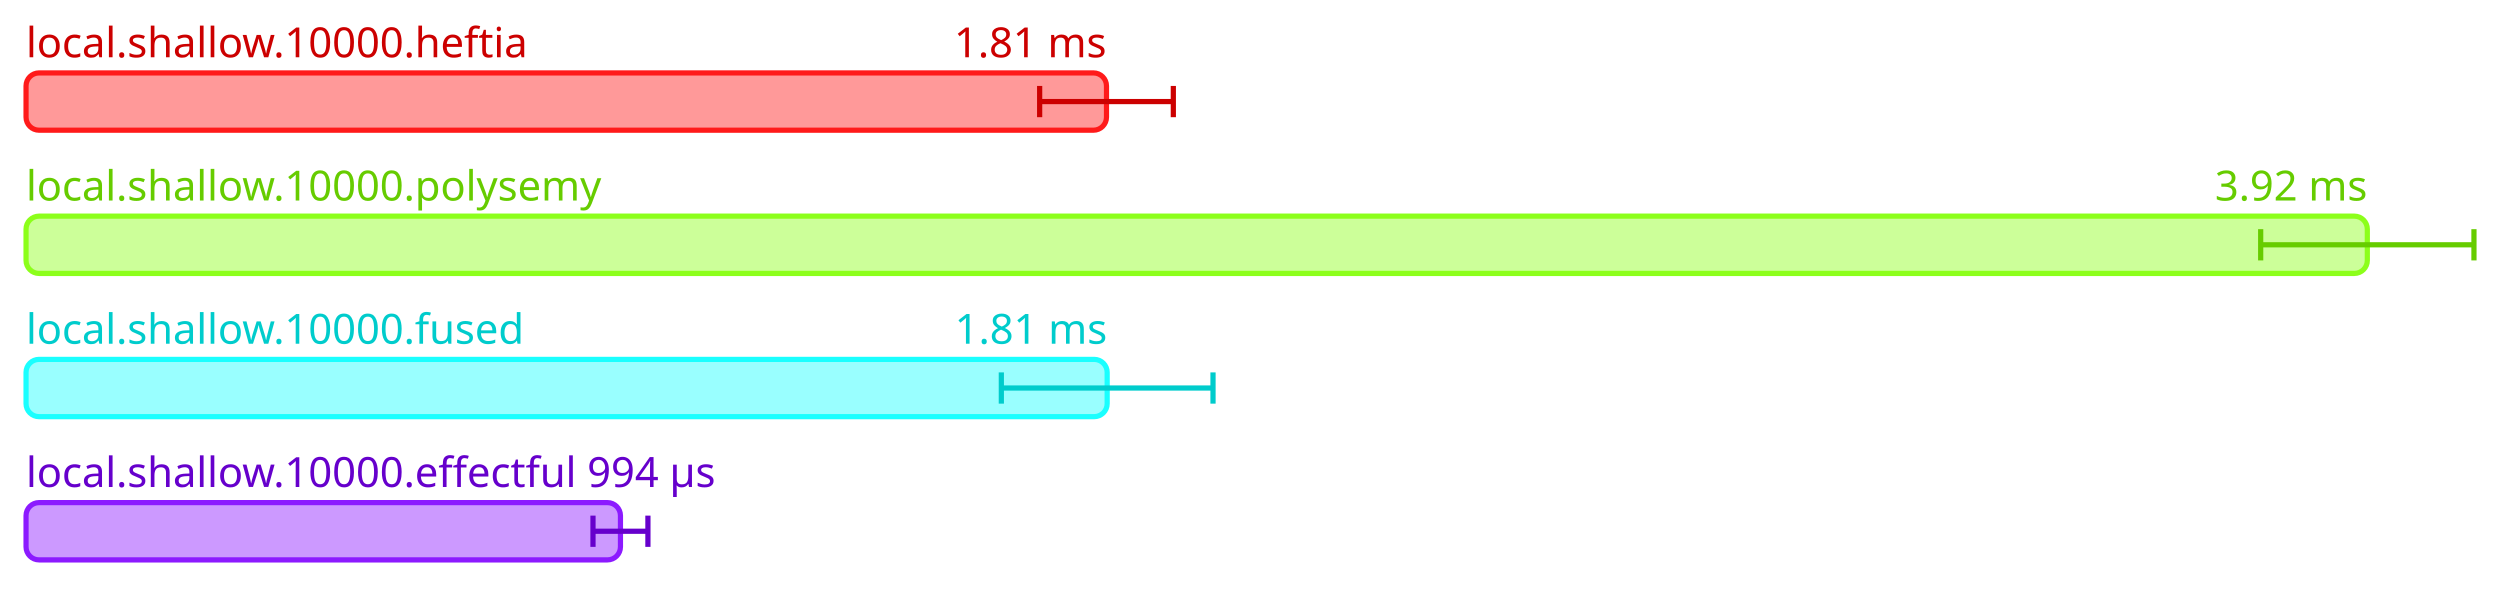
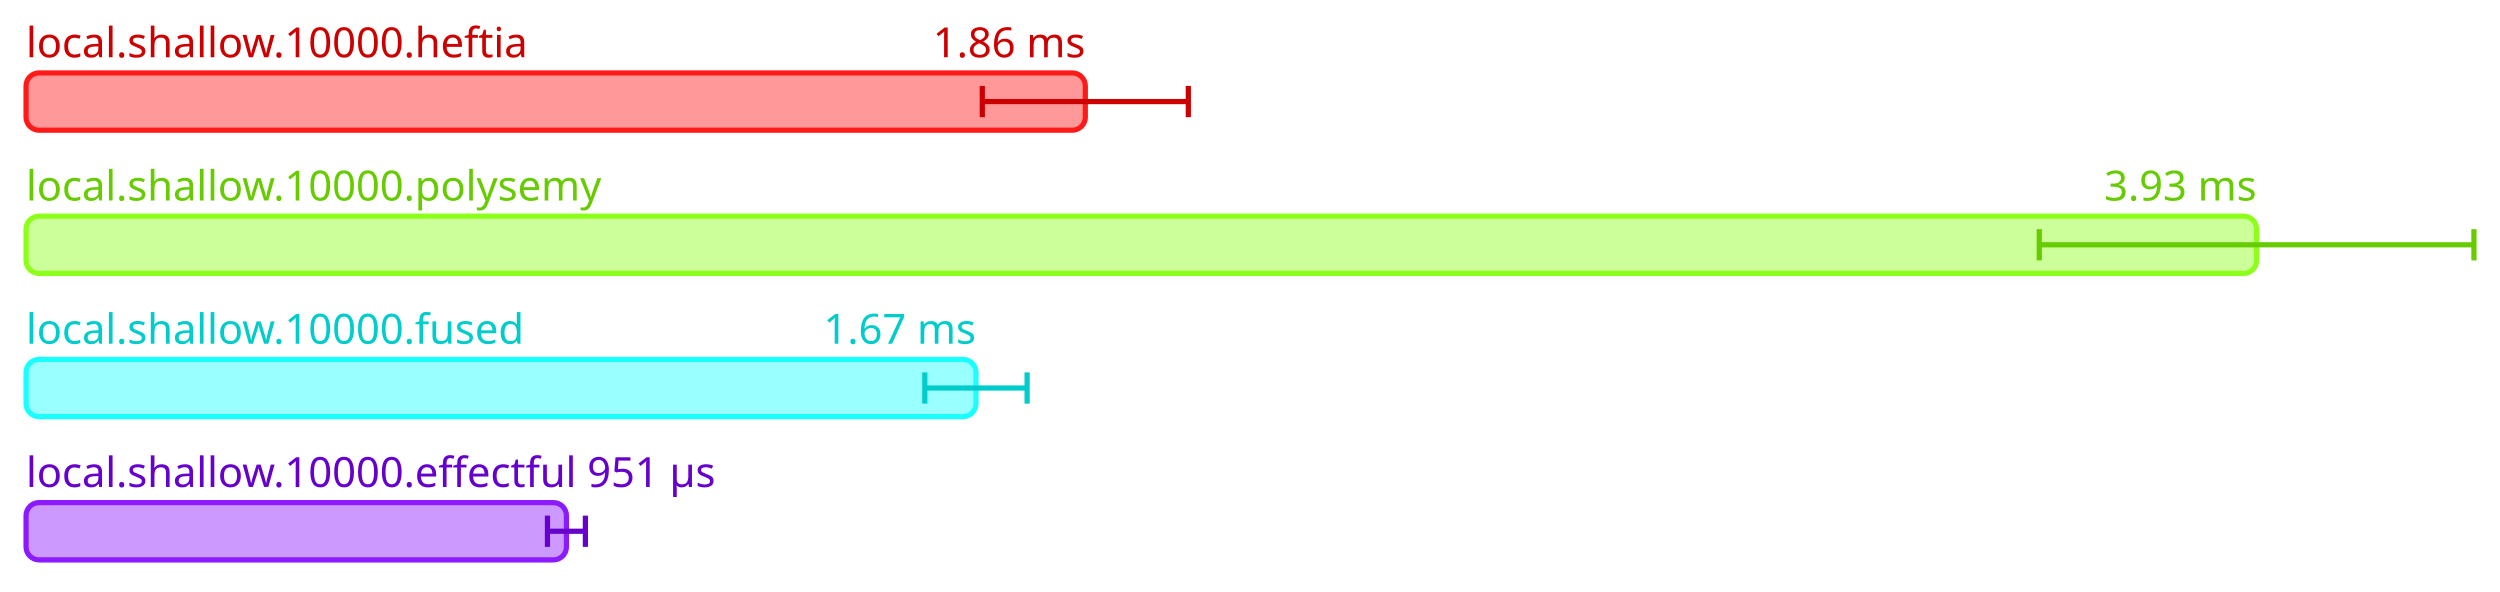
<svg xmlns="http://www.w3.org/2000/svg" height="227" width="960.0" font-size="16" font-family="sans-serif" stroke-width="2">
  <g transform="translate(10.0 0)">
    <g fill="hsl(0, 100%, 40%)">
      <text y="22">local.shallow.10000.heftia</text>
-       <text y="22" x="414.891" text-anchor="end">1.81 ms</text>
+       <text y="22" x="406.759" text-anchor="end">1.86 ms</text>
    </g>
    <g>
-       <rect y="28" rx="5" height="22" width="414.891" fill="hsl(0, 100%, 80%)" stroke="hsl(0, 100%, 55%)" />
+       <rect y="28" rx="5" height="22" width="406.759" fill="hsl(0, 100%, 80%)" stroke="hsl(0, 100%, 55%)" />
      <g stroke="hsl(0, 100%, 40%)">
-         <line x1="389.226" x2="440.557" y1="39" y2="39" />
-         <line x1="389.226" x2="389.226" y1="33" y2="45" />
-         <line x1="440.557" x2="440.557" y1="33" y2="45" />
+         <line x1="367.202" x2="446.317" y1="39" y2="39" />
+         <line x1="367.202" x2="367.202" y1="33" y2="45" />
+         <line x1="446.317" x2="446.317" y1="33" y2="45" />
      </g>
    </g>
    <g fill="hsl(90, 100%, 40%)">
      <text y="77">local.shallow.10000.polysemy</text>
-       <text y="77" x="899.051" text-anchor="end">3.92 ms</text>
+       <text y="77" x="856.537" text-anchor="end">3.93 ms</text>
    </g>
    <g>
-       <rect y="83" rx="5" height="22" width="899.051" fill="hsl(90, 100%, 80%)" stroke="hsl(90, 100%, 55%)" />
+       <rect y="83" rx="5" height="22" width="856.537" fill="hsl(90, 100%, 80%)" stroke="hsl(90, 100%, 55%)" />
      <g stroke="hsl(90, 100%, 40%)">
-         <line x1="858.101" x2="940.0" y1="94" y2="94" />
-         <line x1="858.101" x2="858.101" y1="88" y2="100" />
+         <line x1="773.074" x2="940.0" y1="94" y2="94" />
+         <line x1="773.074" x2="773.074" y1="88" y2="100" />
        <line x1="940.0" x2="940.0" y1="88" y2="100" />
      </g>
    </g>
    <g fill="hsl(180, 100%, 40%)">
      <text y="132">local.shallow.10000.fused</text>
-       <text y="132" x="415.153" text-anchor="end">1.81 ms</text>
+       <text y="132" x="364.768" text-anchor="end">1.67 ms</text>
    </g>
    <g>
-       <rect y="138" rx="5" height="22" width="415.153" fill="hsl(180, 100%, 80%)" stroke="hsl(180, 100%, 55%)" />
+       <rect y="138" rx="5" height="22" width="364.768" fill="hsl(180, 100%, 80%)" stroke="hsl(180, 100%, 55%)" />
      <g stroke="hsl(180, 100%, 40%)">
-         <line x1="374.509" x2="455.797" y1="149" y2="149" />
-         <line x1="374.509" x2="374.509" y1="143" y2="155" />
-         <line x1="455.797" x2="455.797" y1="143" y2="155" />
+         <line x1="345.127" x2="384.408" y1="149" y2="149" />
+         <line x1="345.127" x2="345.127" y1="143" y2="155" />
+         <line x1="384.408" x2="384.408" y1="143" y2="155" />
      </g>
    </g>
-     <text fill="hsl(270, 100%, 40%)" y="187">local.shallow.10000.effectful 994  μs</text>
+     <text fill="hsl(270, 100%, 40%)" y="187">local.shallow.10000.effectful 951  μs</text>
    <g>
-       <rect y="193" rx="5" height="22" width="228.254" fill="hsl(270, 100%, 80%)" stroke="hsl(270, 100%, 55%)" />
+       <rect y="193" rx="5" height="22" width="207.506" fill="hsl(270, 100%, 80%)" stroke="hsl(270, 100%, 55%)" />
      <g stroke="hsl(270, 100%, 40%)">
-         <line x1="217.707" x2="238.801" y1="204" y2="204" />
-         <line x1="217.707" x2="217.707" y1="198" y2="210" />
-         <line x1="238.801" x2="238.801" y1="198" y2="210" />
+         <line x1="200.226" x2="214.785" y1="204" y2="204" />
+         <line x1="200.226" x2="200.226" y1="198" y2="210" />
+         <line x1="214.785" x2="214.785" y1="198" y2="210" />
      </g>
    </g>
  </g>
</svg>
